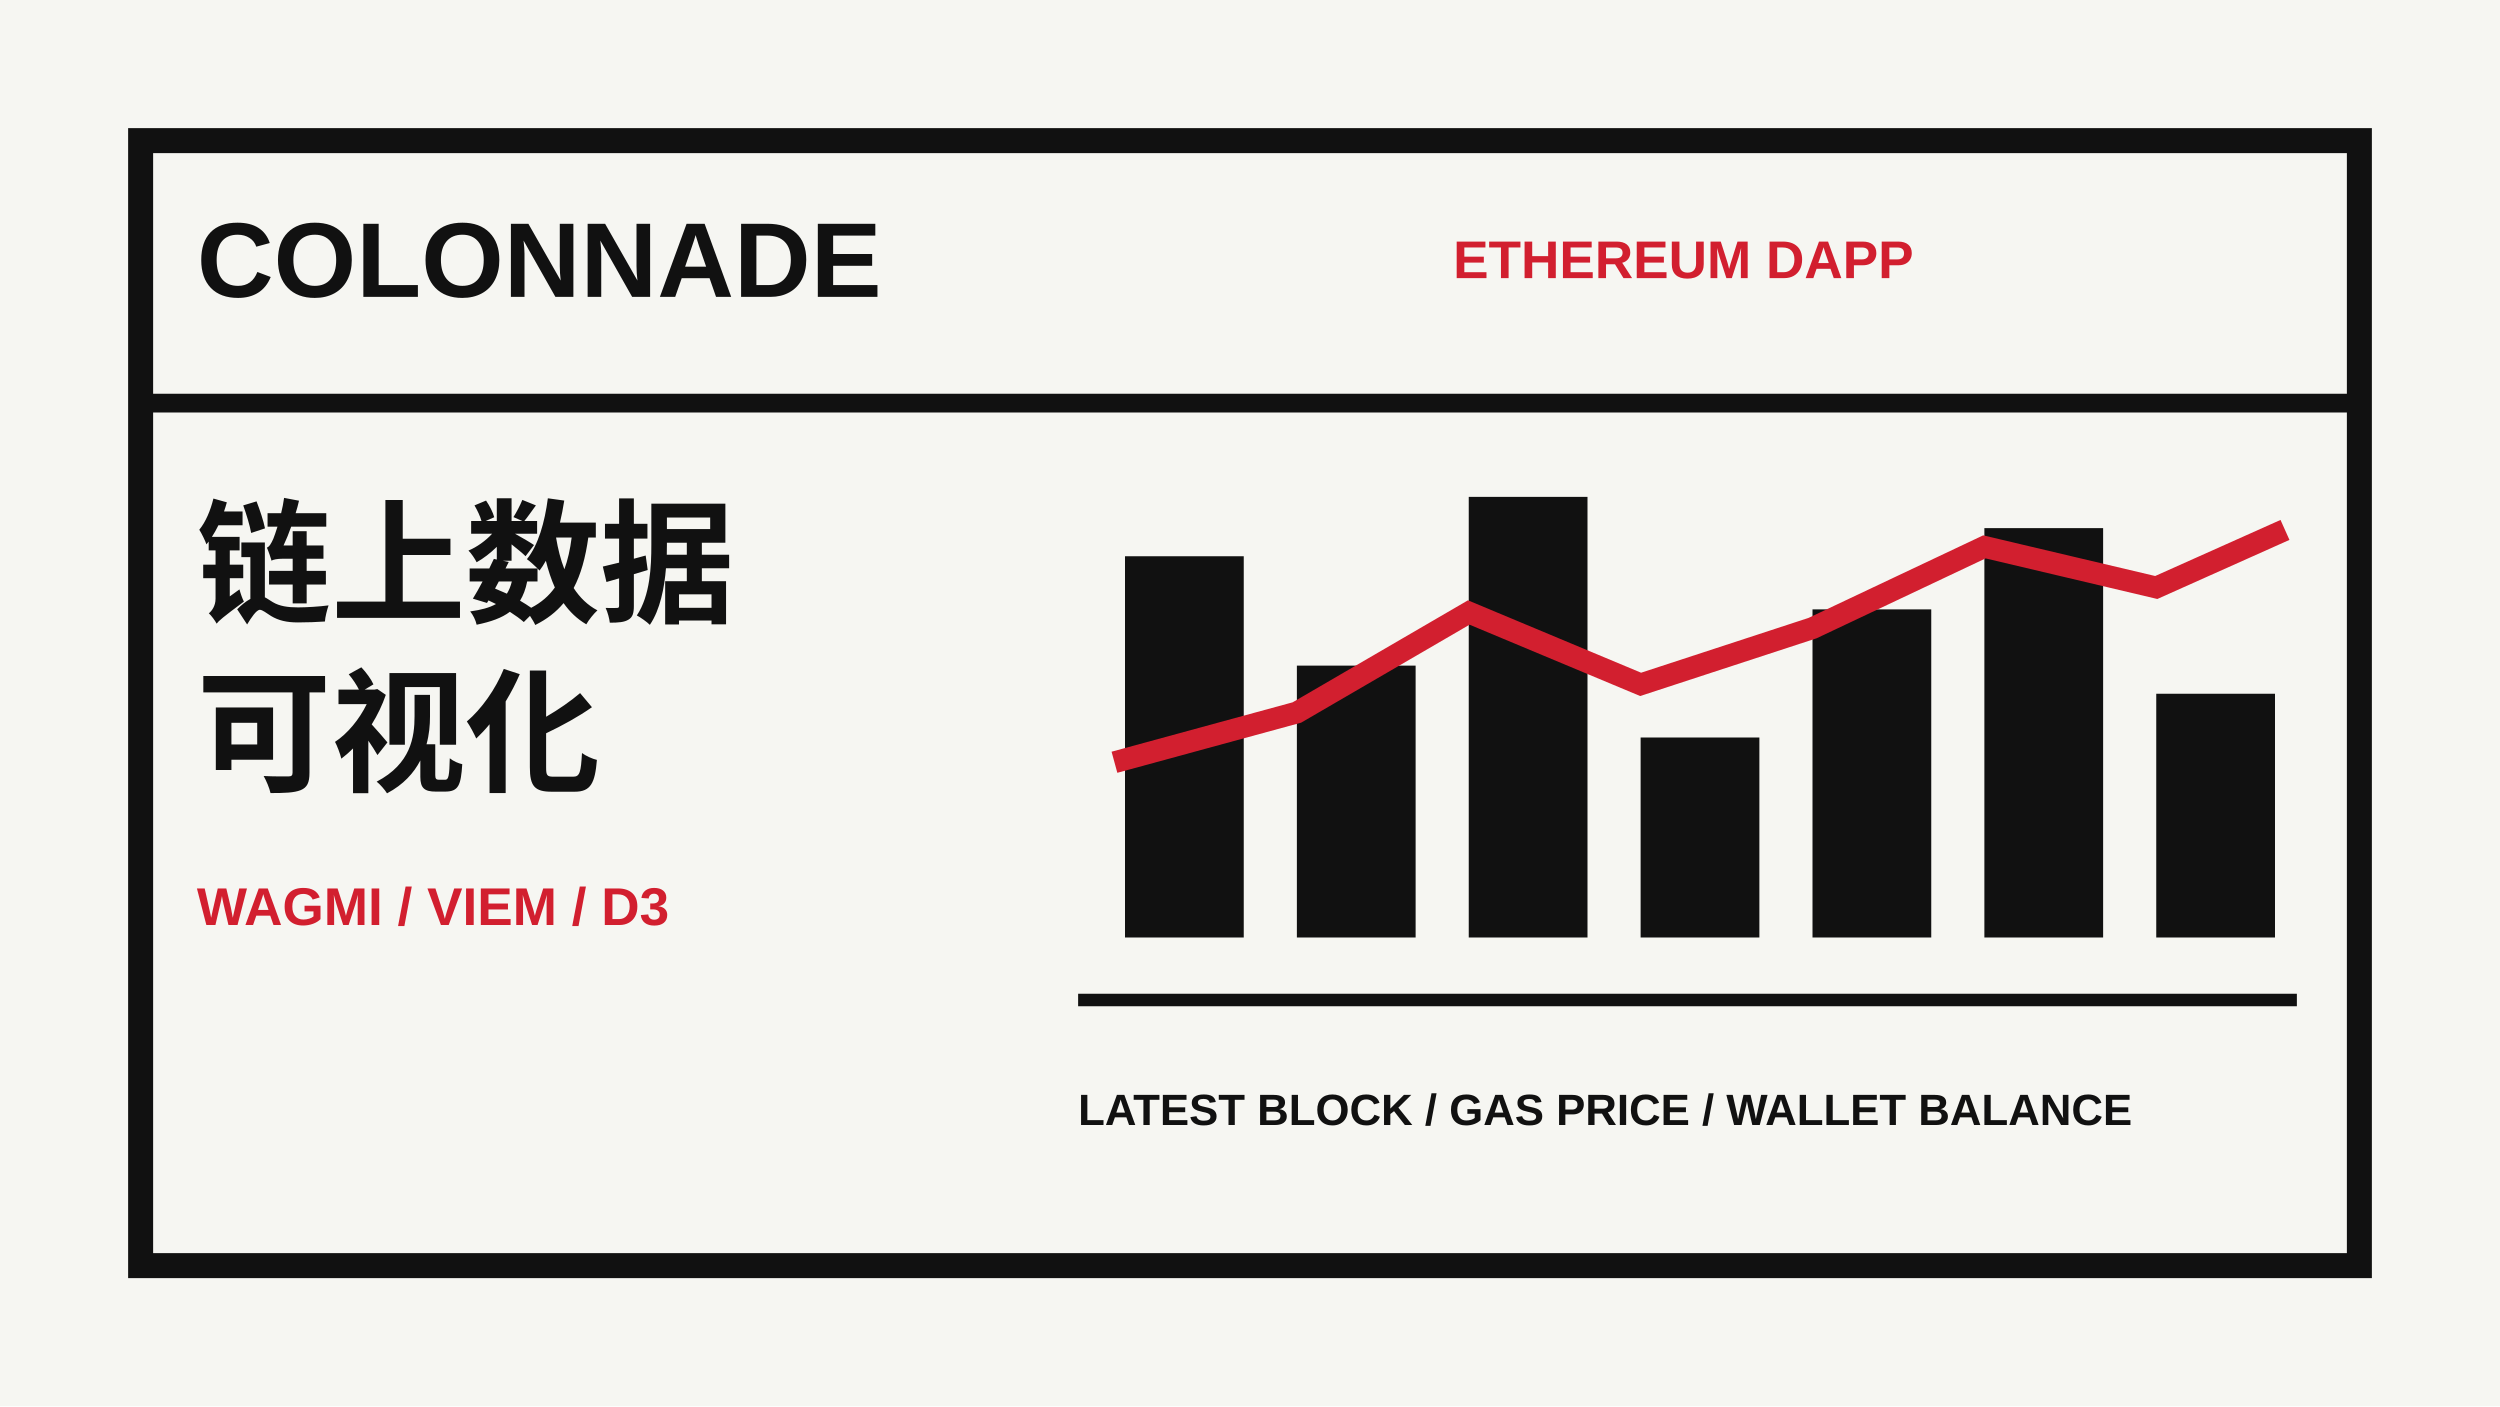
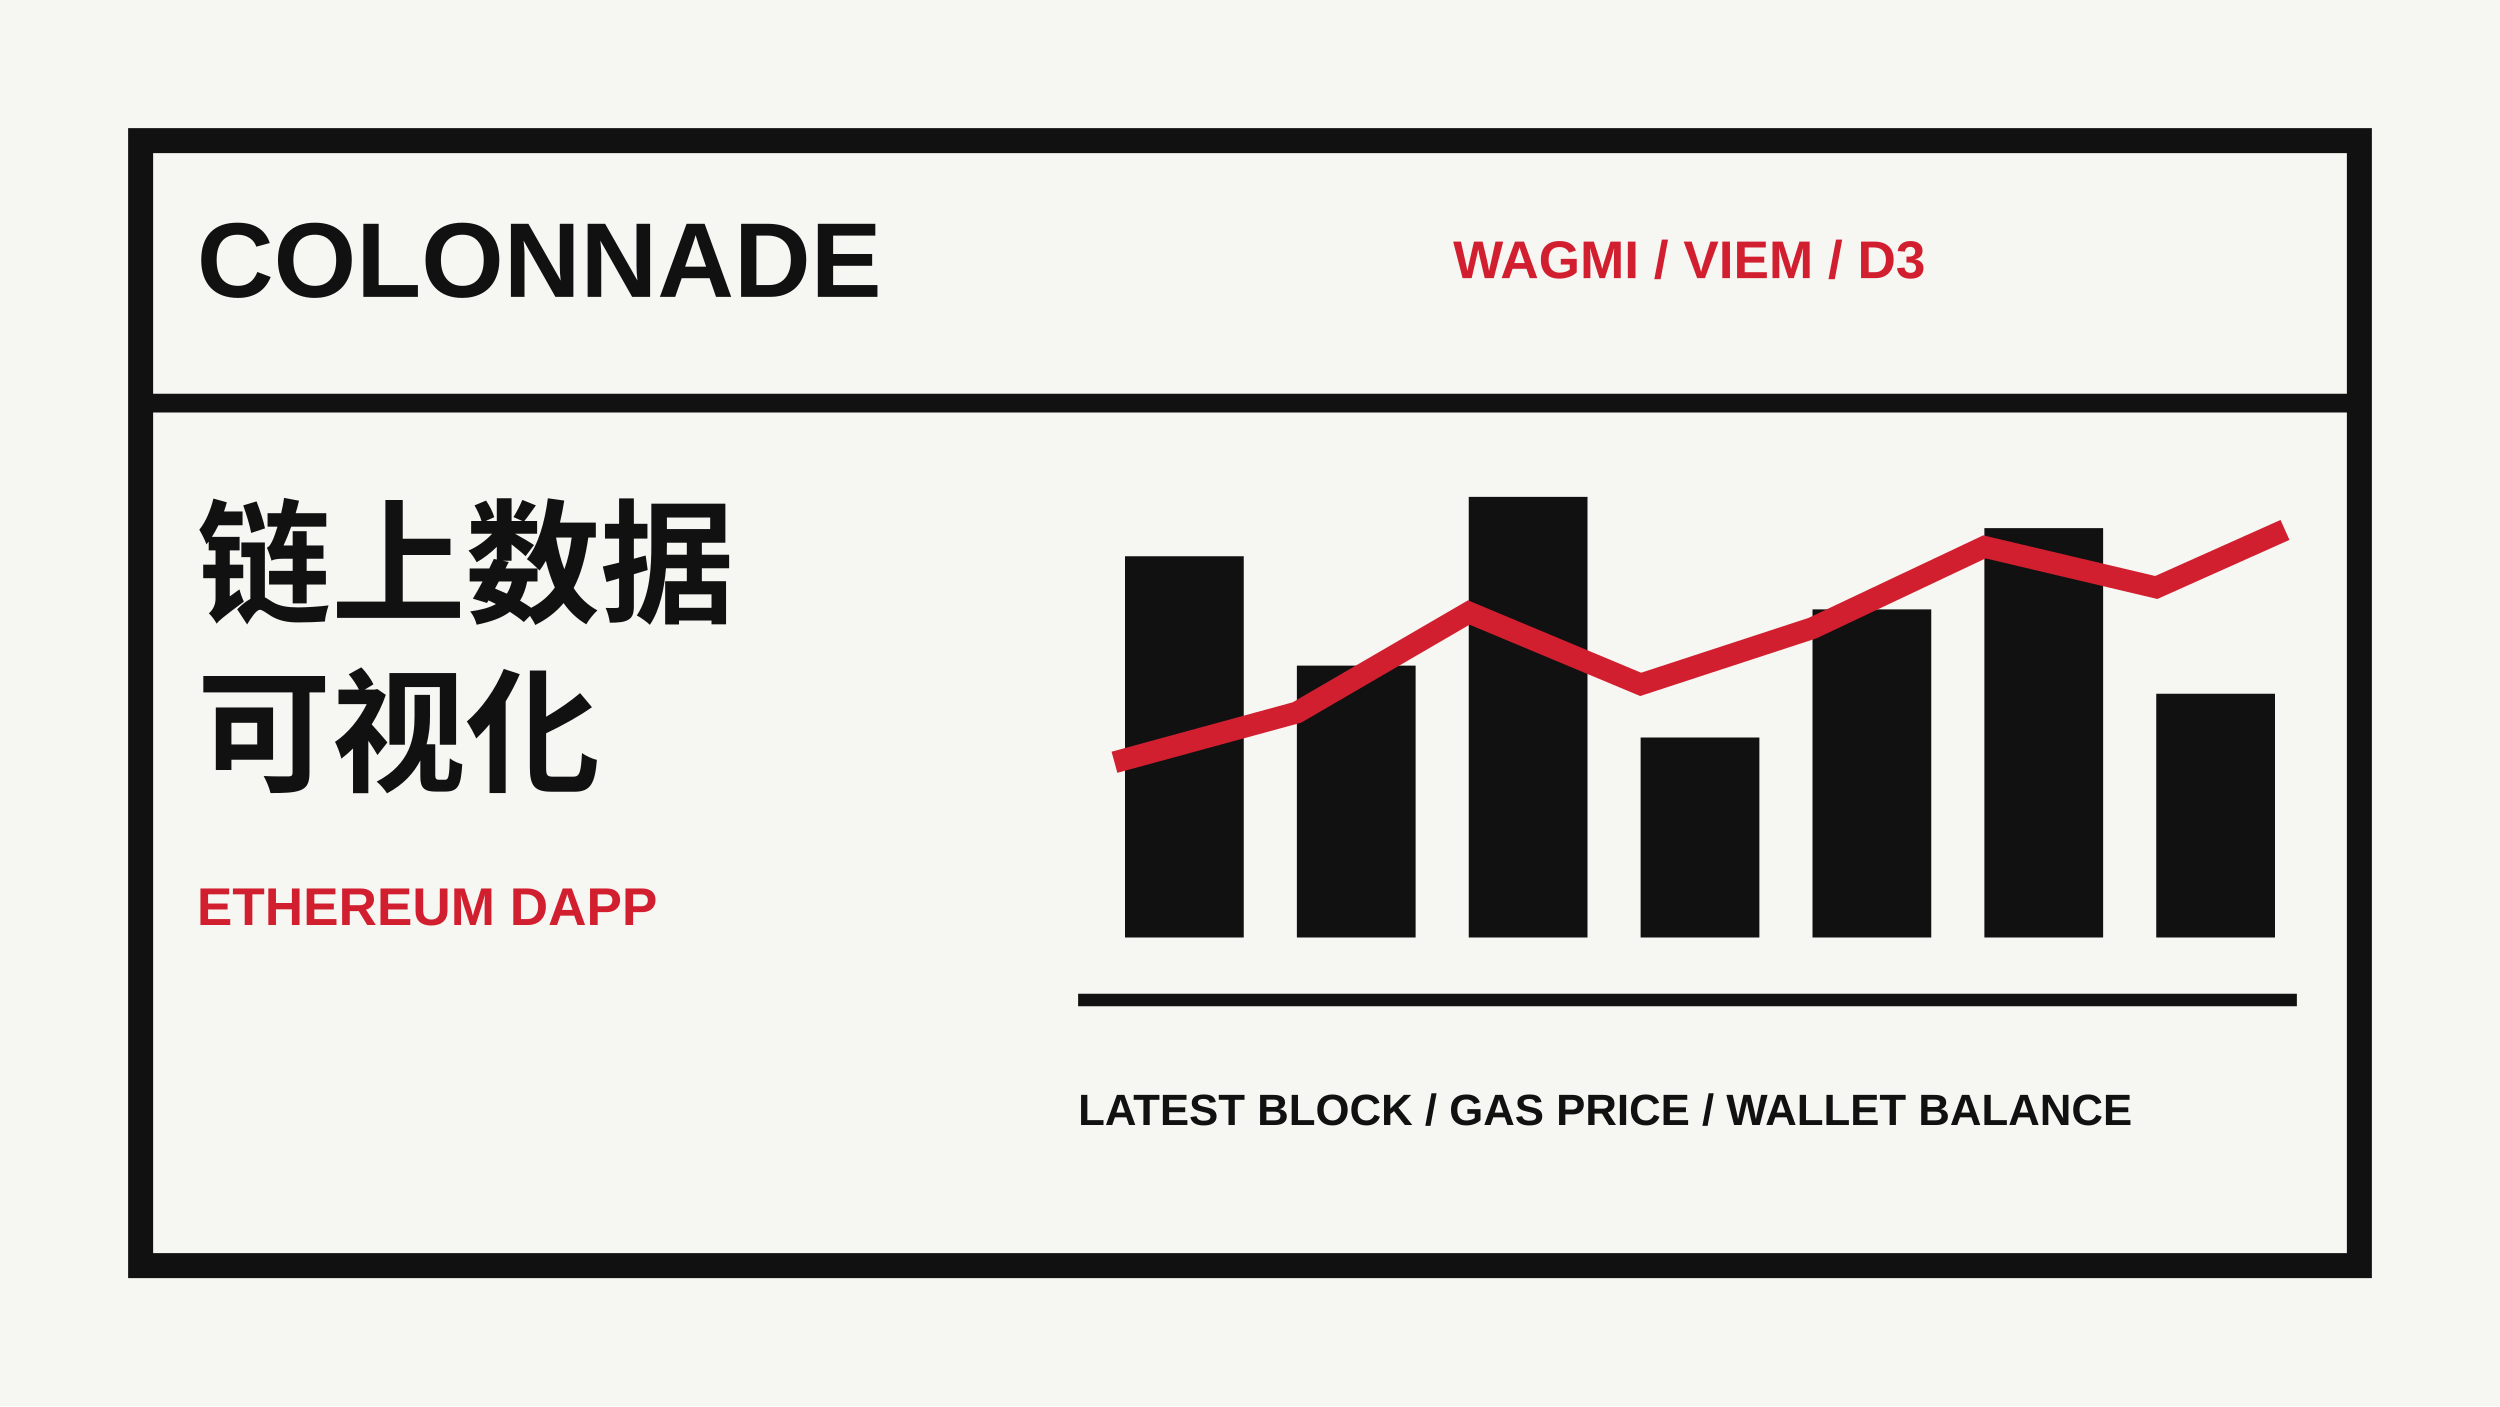
<svg xmlns="http://www.w3.org/2000/svg" width="1600" height="900" viewBox="0 0 1600 900" fill="none">
  <rect width="1600" height="900" fill="#F6F6F2" />
  <rect x="90" y="90" width="1420" height="720" stroke="#111111" stroke-width="16" />
  <path d="M90 258H1510" stroke="#111111" stroke-width="12" />
  <text x="126" y="190" fill="#111111" font-family="Arial, Helvetica, sans-serif" font-size="68" font-weight="900">COLONNADE</text>
-   <text x="930" y="178" fill="#D21F2F" font-family="Arial, Helvetica, sans-serif" font-size="34" font-weight="900">ETHEREUM DAPP</text>
+   <text x="930" y="178" fill="#D21F2F" font-family="Arial, Helvetica, sans-serif" font-size="34" font-weight="900">WAGMI / VIEM / D3</text>
  <text x="126" y="392" fill="#111111" font-family="Arial, Helvetica, sans-serif" font-size="86" font-weight="900">链上数据</text>
  <text x="126" y="500" fill="#111111" font-family="Arial, Helvetica, sans-serif" font-size="86" font-weight="900">可视化</text>
-   <text x="126" y="592" fill="#D21F2F" font-family="Arial, Helvetica, sans-serif" font-size="34" font-weight="900">WAGMI / VIEM / D3</text>
+   <text x="126" y="592" fill="#D21F2F" font-family="Arial, Helvetica, sans-serif" font-size="34" font-weight="900">ETHEREUM DAPP</text>
  <rect x="720" y="356" width="76" height="244" fill="#111111" />
  <rect x="830" y="426" width="76" height="174" fill="#111111" />
  <rect x="940" y="318" width="76" height="282" fill="#111111" />
  <rect x="1050" y="472" width="76" height="128" fill="#111111" />
  <rect x="1160" y="390" width="76" height="210" fill="#111111" />
  <rect x="1270" y="338" width="76" height="262" fill="#111111" />
  <rect x="1380" y="444" width="76" height="156" fill="#111111" />
  <polyline points="720,486 830,456 940,392 1050,438 1160,402 1270,350 1380,376 1456,342" stroke="#D21F2F" stroke-width="14" stroke-linecap="square" stroke-linejoin="miter" />
  <path d="M690 640H1470" stroke="#111111" stroke-width="8" />
  <text x="690" y="720" fill="#111111" font-family="Arial, Helvetica, sans-serif" font-size="28" font-weight="900">LATEST BLOCK / GAS PRICE / WALLET BALANCE</text>
</svg>
